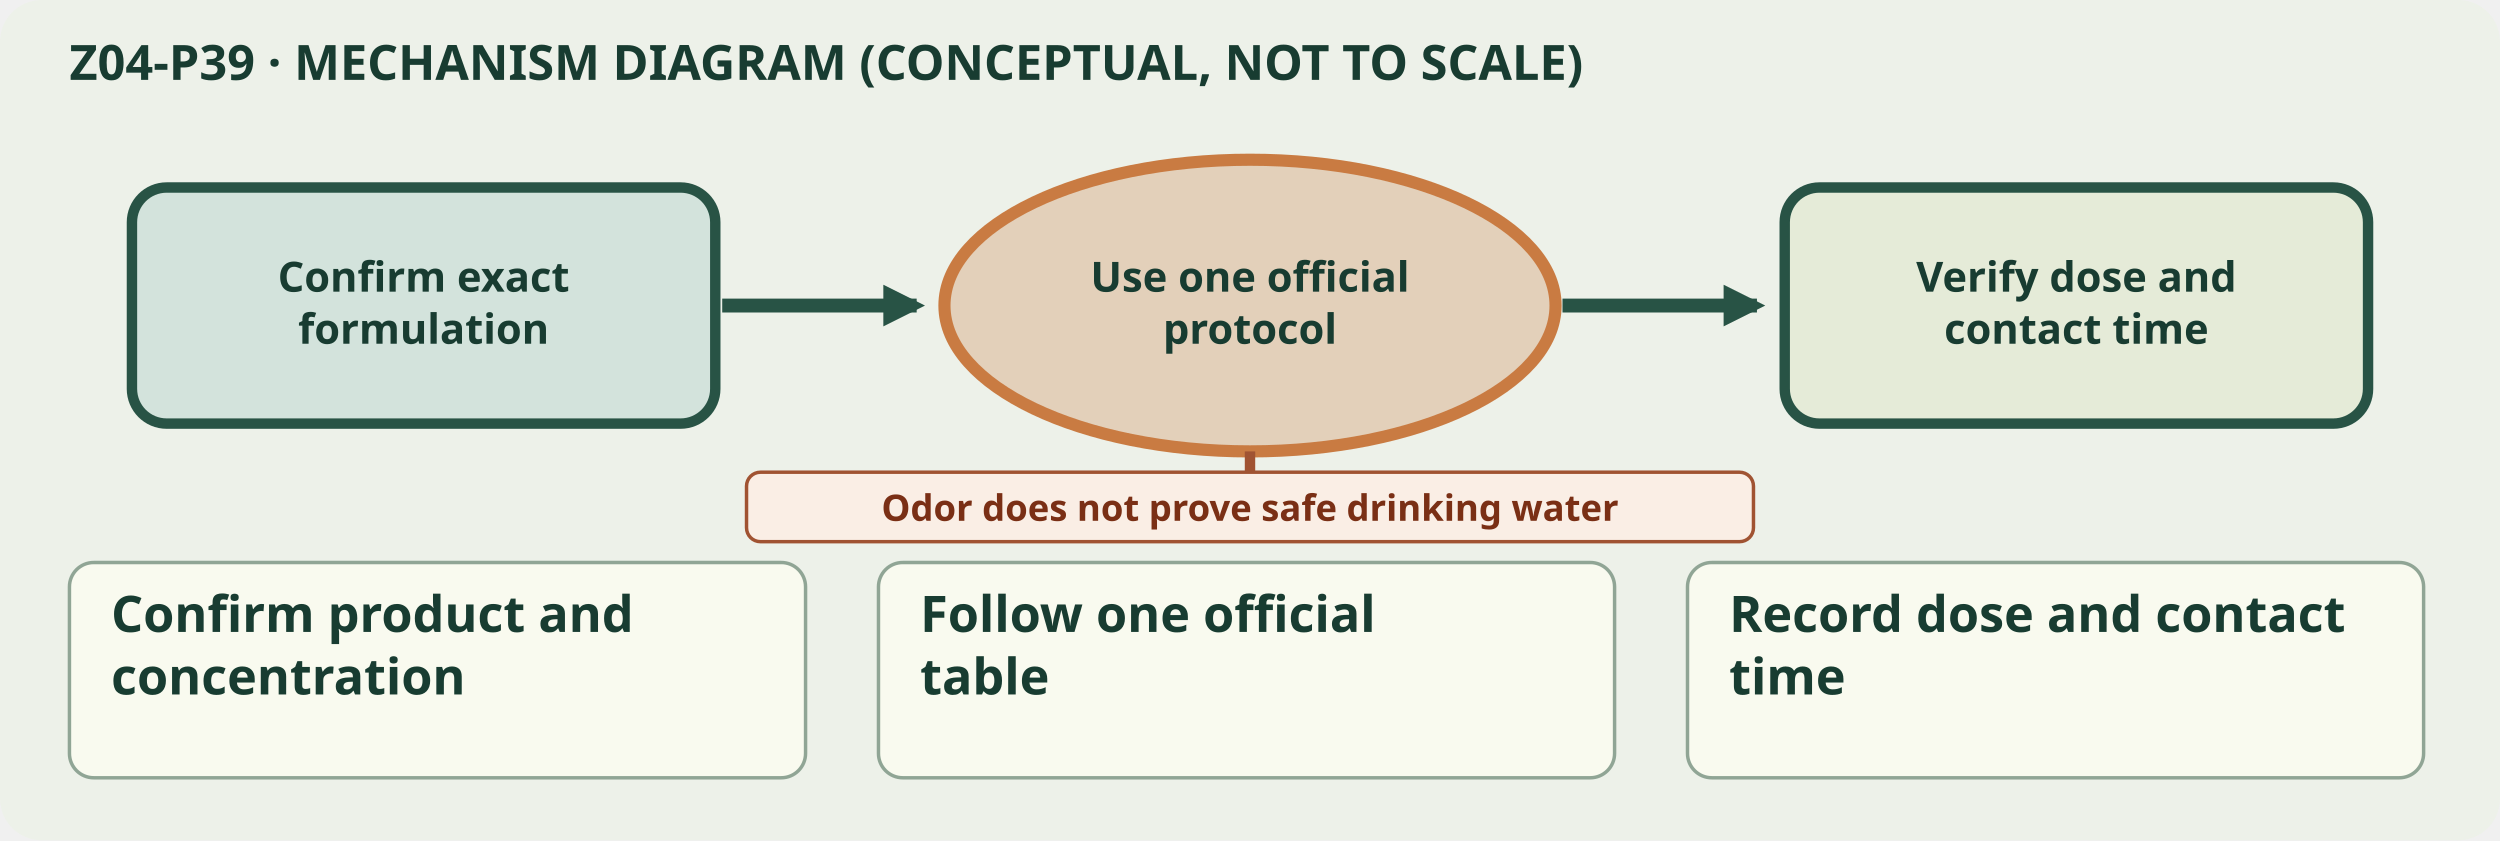
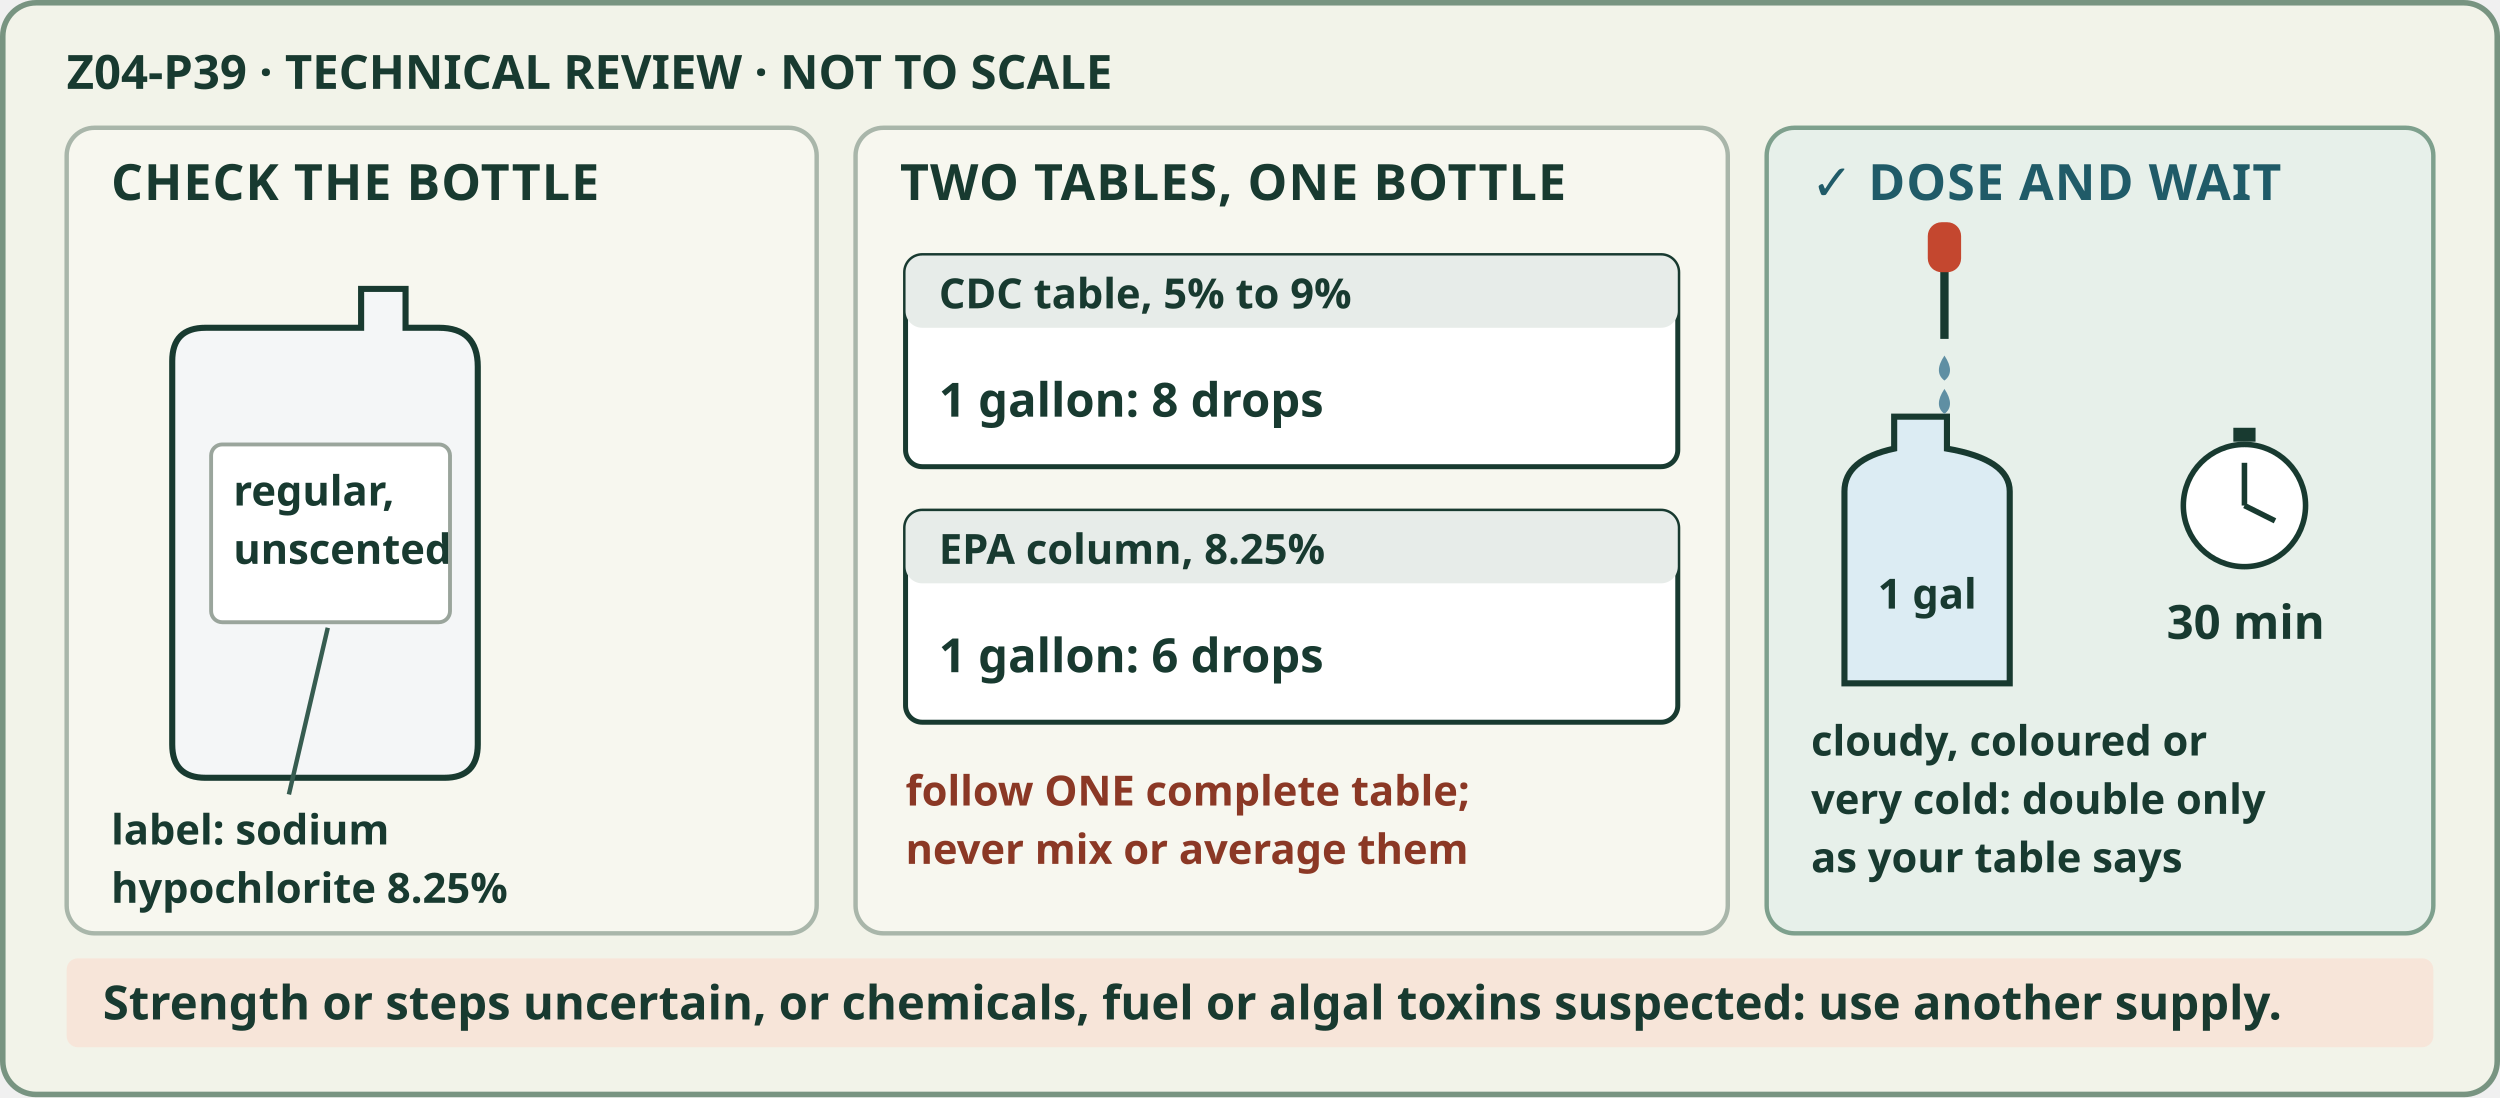
- <svg xmlns="http://www.w3.org/2000/svg" viewBox="0 0 720 242" role="img" aria-labelledby="title desc">
+ <svg xmlns="http://www.w3.org/2000/svg" viewBox="0 0 900 395" role="img" aria-labelledby="title desc">
  <defs>
-     <marker id="arrow" viewBox="0 0 10 10" markerWidth="3" markerHeight="3" refX="8" refY="5" orient="auto">
-       <path d="M0 0L10 5 0 10Z" fill="#285345" />
+     <marker id="m-flow" viewBox="0 0 10 10" refX="8" refY="5" markerWidth="4.2" markerHeight="4.2" orient="auto">
+       <path d="M0 0L10 5L0 10Z" fill="#205b68" />
+     </marker>
+     <marker id="m-reverse" viewBox="0 0 10 10" refX="8" refY="5" markerWidth="4.2" markerHeight="4.2" orient="auto">
+       <path d="M0 0L10 5L0 10Z" fill="#8b3825" />
+     </marker>
+     <marker id="m-load" viewBox="0 0 10 10" refX="8" refY="5" markerWidth="4.2" markerHeight="4.2" orient="auto">
+       <path d="M0 0L10 5L0 10Z" fill="#3b3b3b" />
+     </marker>
+     <marker id="m-air" viewBox="0 0 10 10" refX="8" refY="5" markerWidth="4.2" markerHeight="4.2" orient="auto">
+       <path d="M0 0L10 5L0 10Z" fill="#6b7f8c" />
+     </marker>
+     <marker id="m-ink" viewBox="0 0 10 10" refX="8" refY="5" markerWidth="4.2" markerHeight="4.2" orient="auto">
+       <path d="M0 0L10 5L0 10Z" fill="#183a30" />
    </marker>
  </defs>
-   <rect width="720" height="242" rx="12" fill="#edf1e9" />
-   <g font-family="system-ui,sans-serif" font-size="14.5" font-weight="650" fill="#183c31">
-     <text x="20" y="23" font-size="14" font-weight="700" fill="#183c31" text-anchor="start">Z04-P39 · MECHANISM DIAGRAM (CONCEPTUAL, NOT TO SCALE)</text>
-     <g id="mechanism-artwork">
-       <rect x="38" y="54" width="168" height="68" rx="10" fill="#d3e3dc" stroke="#285345" stroke-width="3" />
-       <text x="122" y="84" font-size="12" font-weight="650" fill="#183c31" text-anchor="middle">Confirm exact</text>
-       <text x="122" y="99" font-size="12" font-weight="650" fill="#183c31" text-anchor="middle">formulation</text>
-       <path d="M208 88h56" stroke="#285345" stroke-width="4" marker-end="url(#arrow)" />
-       <ellipse cx="360" cy="88" rx="88" ry="42" fill="#c97b42" fill-opacity="0.28" stroke="#c97b42" stroke-width="3.5" />
-       <text x="360" y="84" font-size="12" font-weight="700" fill="#183c31" text-anchor="middle">Use one official</text>
-       <text x="360" y="99" font-size="12" font-weight="700" fill="#183c31" text-anchor="middle">protocol</text>
-       <path d="M450 88h56" stroke="#285345" stroke-width="4" marker-end="url(#arrow)" />
-       <rect x="514" y="54" width="168" height="68" rx="10" fill="#e5ebd8" stroke="#285345" stroke-width="3" />
-       <text x="598" y="84" font-size="12" font-weight="650" fill="#183c31" text-anchor="middle">Verify dose and</text>
-       <text x="598" y="99" font-size="12" font-weight="650" fill="#183c31" text-anchor="middle">contact time</text>
-       <path d="M360 130v14" stroke="#a05332" stroke-width="3" />
-       <rect x="215" y="136" width="290" height="20" rx="4" fill="#faeee5" stroke="#a05332" />
-       <text x="360" y="150" font-size="10.5" font-weight="650" fill="#7a2f15" text-anchor="middle">Odor does not prove safe drinking water</text>
-     </g>
-     <g id="stage-panels">
-       <rect x="20" y="162" width="212" height="62" rx="7" fill="#f9faef" stroke="#90a595" />
-       <text x="32" y="182" font-size="14.5" font-weight="650" fill="#183c31" text-anchor="start">Confirm product and</text>
-       <text x="32" y="200" font-size="14.5" font-weight="650" fill="#183c31" text-anchor="start">concentration</text>
-       <rect x="253" y="162" width="212" height="62" rx="7" fill="#f9faef" stroke="#90a595" />
-       <text x="265" y="182" font-size="14.5" font-weight="650" fill="#183c31" text-anchor="start">Follow one official</text>
-       <text x="265" y="200" font-size="14.5" font-weight="650" fill="#183c31" text-anchor="start">table</text>
-       <rect x="486" y="162" width="212" height="62" rx="7" fill="#f9faef" stroke="#90a595" />
-       <text x="498" y="182" font-size="14.5" font-weight="650" fill="#183c31" text-anchor="start">Record dose and contact</text>
-       <text x="498" y="200" font-size="14.5" font-weight="650" fill="#183c31" text-anchor="start">time</text>
-     </g>
+   <style>text{font:650 19px system-ui,sans-serif;fill:#183a30}.small{font-size:17px}.tiny{font-size:15px}.head{font-size:18px;letter-spacing:.4px}.warn{fill:#8b3825}.ok{fill:#205b68}.mute{fill:#4c5d55}.inv{fill:#ffffff}.lead{fill:none;stroke:#365c50;stroke-width:1.6}</style>
+   <rect x="1" y="1" width="898" height="393" rx="12" fill="#f2f3e9" stroke="#789481" stroke-width="2" />
+   <text x="24" y="32" class="small">Z04-P39 · TECHNICAL REVIEW · NOT TO SCALE</text>
+   <g id="z04-p39-artwork">
+     <rect x="24" y="46" width="270" height="290" rx="10" fill="#f7f7ef" stroke="#a9b6aa" stroke-width="1.6" />
+     <text x="40" y="72" class="head">CHECK THE BOTTLE</text>
+     <rect x="308" y="46" width="314" height="290" rx="10" fill="#f7f7ef" stroke="#a9b6aa" stroke-width="1.6" />
+     <text x="324" y="72" class="head">TWO TABLES, ONE BOTTLE</text>
+     <rect x="636" y="46" width="240" height="290" rx="10" fill="#e7f0ea" stroke="#7ea08d" stroke-width="1.6" />
+     <text x="652" y="72" class="head ok">✓ DOSE AND WAIT</text>
+     <path d="M74 118h56v-14h16v14h12q14 0 14 14v136q0 12-12 12h-86q-12 0-12-12V130q0-12 12-12z" fill="#f4f6f7" stroke="#183a30" stroke-width="2.2" />
+     <rect x="76" y="160" width="86" height="64" rx="4" fill="#ffffff" stroke="#9aa59c" stroke-width="1.4" />
+     <text x="84" y="182" class="tiny">regular,</text>
+     <text x="84" y="203" class="tiny">unscented</text>
+     <text x="40" y="304" class="tiny">label: sodium</text>
+     <text x="40" y="325" class="tiny">hypochlorite 8.25%</text>
+     <path class="lead" d="M104 286L118 226" />
+     <rect x="326" y="92" width="278" height="76" rx="6" fill="#ffffff" stroke="#183a30" stroke-width="1.8" />
+     <rect x="326" y="92" width="278" height="26" rx="6" fill="#e7ece9" />
+     <text x="338" y="111" class="tiny">CDC table, 5% to 9%</text>
+     <text x="338" y="150" class="small" data-drops="8">1 gallon: 8 drops</text>
+     <rect x="326" y="184" width="278" height="76" rx="6" fill="#ffffff" stroke="#183a30" stroke-width="1.8" />
+     <rect x="326" y="184" width="278" height="26" rx="6" fill="#e7ece9" />
+     <text x="338" y="203" class="tiny">EPA column, 8.25%</text>
+     <text x="338" y="242" class="small" data-drops="6">1 gallon: 6 drops</text>
+     <text x="326" y="290" class="tiny warn">follow ONE complete table;</text>
+     <text x="326" y="311" class="tiny warn">never mix or average them</text>
+     <path d="M664 246V176.9Q664 165.4 681.9 161.5V150H700.9V161.5Q723.5 165.4 723.5 176.9V246Z" fill="#dcecf3" stroke="#183a30" stroke-width="2.2" />
+     <text x="693.8" y="219.1" class="tiny" text-anchor="middle" font-size="11">1 gal</text>
+     <path d="M700 96v26" stroke="#183a30" stroke-width="3" />
+     <rect x="694" y="80" width="12" height="18" rx="5" fill="#c4472f" />
+     <path d="M700 128q-4 6 0 9q4-3 0-9zM700 140q-4 6 0 9q4-3 0-9z" fill="#5f8fa3" />
+     <circle cx="808" cy="182" r="22" fill="#ffffff" stroke="#183a30" stroke-width="2" />
+     <path d="M808 182v-15.4M808 182l11.0 5.5" stroke="#183a30" stroke-width="2" />
+     <rect x="804" y="154" width="8" height="5" fill="#183a30" />
+     <text x="780" y="230" class="small">30 min</text>
+     <text x="652" y="272" class="tiny">cloudy, coloured or</text>
+     <text x="652" y="293" class="tiny">very cold: double only</text>
+     <text x="652" y="314" class="tiny">as your table says</text>
+     <rect x="24" y="345" width="852" height="32" rx="4" fill="#f7e5d9" />
+     <text x="37" y="367" class="small">Strength or steps uncertain, or chemicals, fuel or algal toxins suspected: use another supply.</text>
  </g>
</svg>
